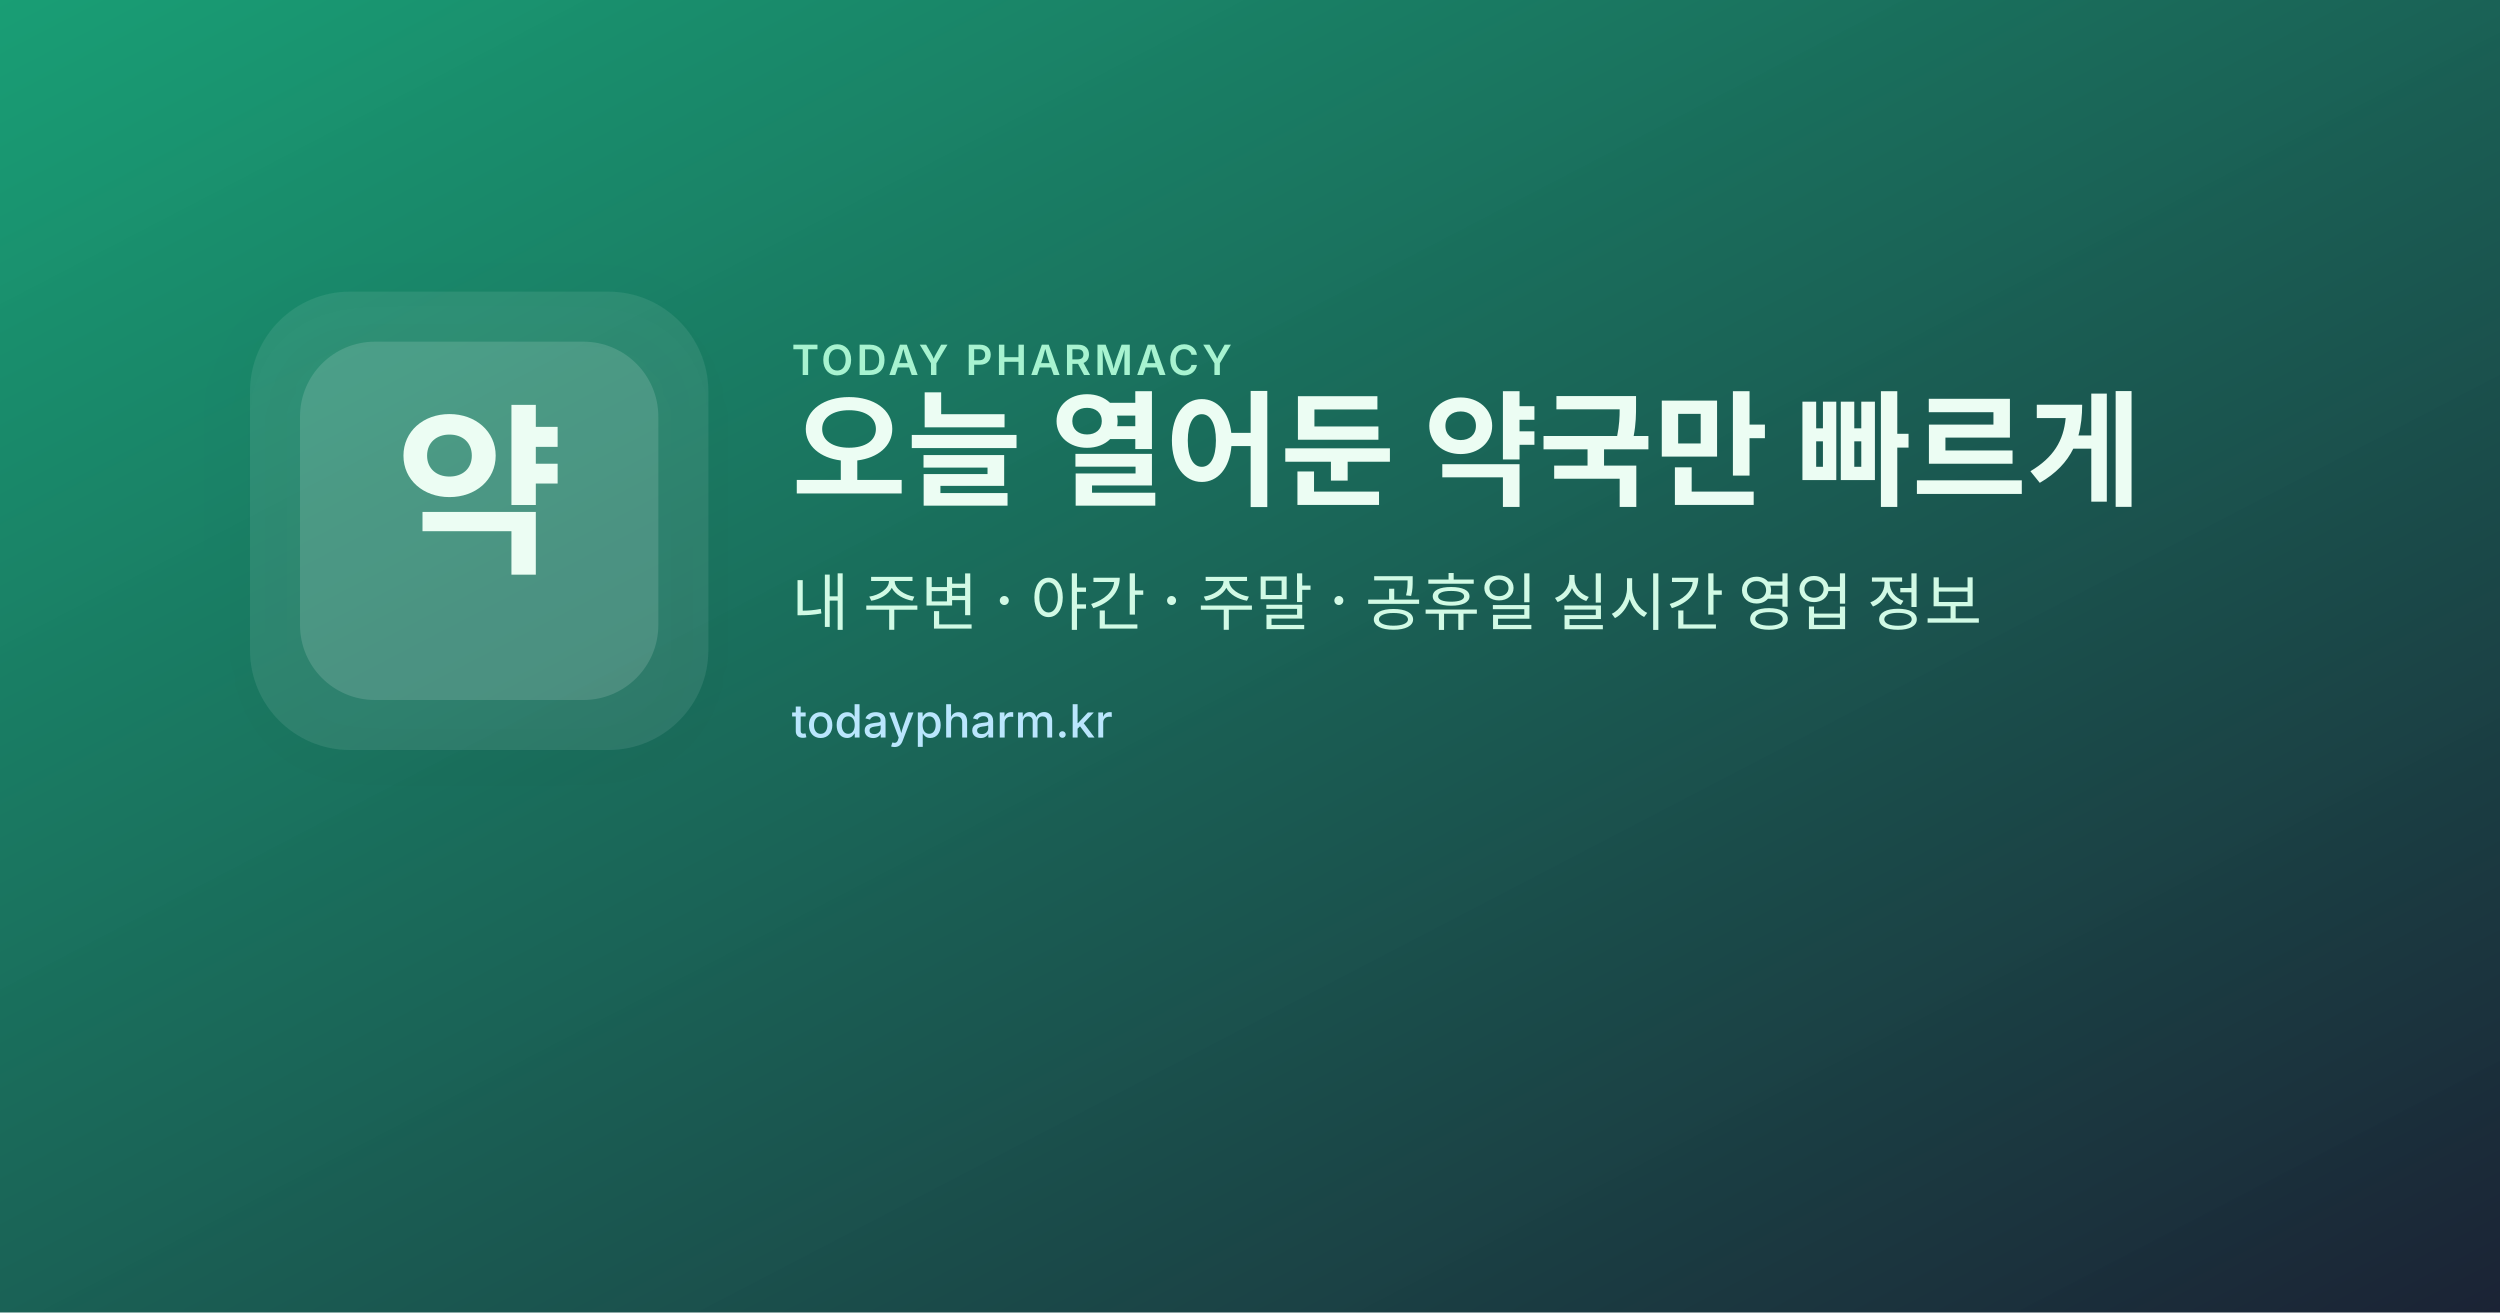
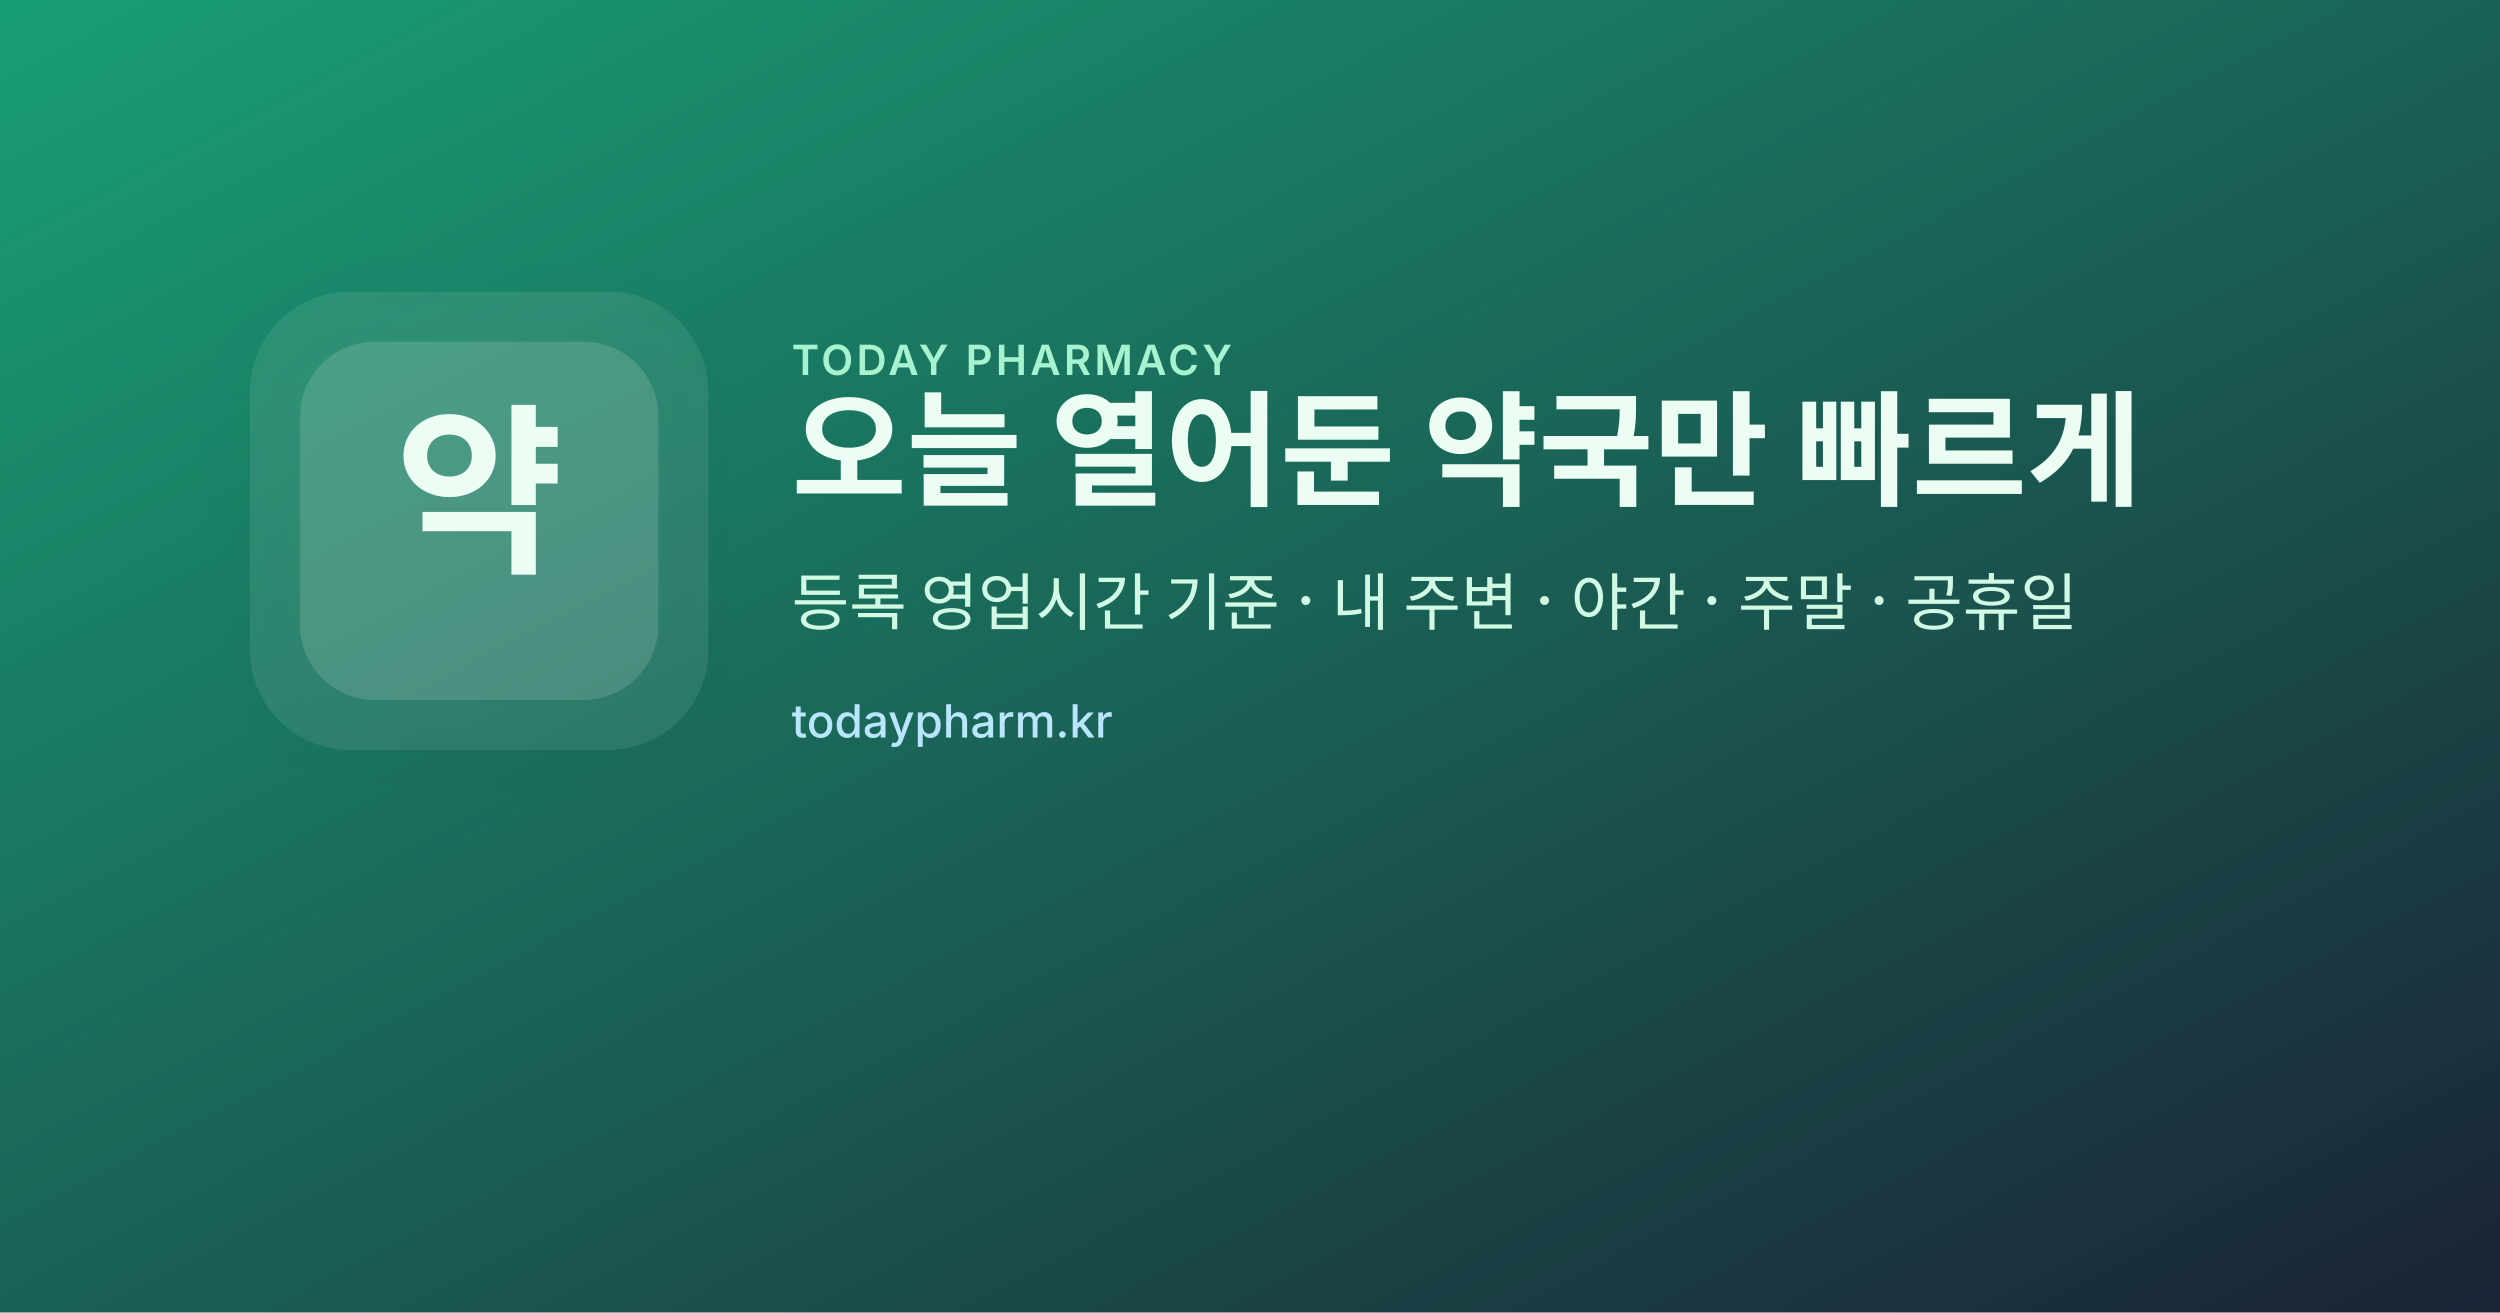
<svg xmlns="http://www.w3.org/2000/svg" width="1200" height="630" viewBox="0 0 1200 630">
  <defs>
    <linearGradient id="g" x1="0%" y1="0%" x2="100%" y2="100%">
      <stop offset="0%" stop-color="#059669" stop-opacity="0.92" />
      <stop offset="100%" stop-color="#0f172a" stop-opacity="0.95" />
    </linearGradient>
    <filter id="shadow" x="-10%" y="-10%" width="120%" height="120%">
      <feDropShadow dx="0" dy="8" stdDeviation="16" flood-color="#000000" flood-opacity="0.25" />
    </filter>
  </defs>
  <rect width="1200" height="630" fill="url(#g)" />
  <g transform="translate(120 140)" fill="#ecfdf3">
    <rect x="0" y="0" width="220" height="220" rx="48" fill="rgba(255,255,255,0.08)" filter="url(#shadow)" />
    <rect x="24" y="24" width="172" height="172" rx="36" fill="rgba(255,255,255,0.14)" />
    <text x="110" y="128" text-anchor="middle" font-family="Pretendard, -apple-system, 'Segoe UI', sans-serif" font-size="88" font-weight="700" fill="#ecfdf3">약</text>
  </g>
  <g transform="translate(380 180)">
    <text x="0" y="0" font-family="Pretendard, -apple-system, 'Segoe UI', sans-serif" font-size="20" font-weight="600" letter-spacing="0.08em" fill="#a7f3d0">
      TODAY PHARMACY
    </text>
    <text x="0" y="58" font-family="Pretendard, -apple-system, 'Segoe UI', sans-serif" font-size="60" font-weight="800" fill="#ecfdf3">
      오늘 열어둔 약국만 빠르게
    </text>
    <text x="0" y="120" font-family="Pretendard, -apple-system, 'Segoe UI', sans-serif" font-size="30" font-weight="500" fill="#d1fae5">
-       내 주변 · 야간 · 주말 · 공휴일 실시간 영업 정보
+       등록 영업시간 기준 · 내 주변 · 야간 · 주말 · 공휴일
    </text>
    <text x="0" y="174" font-family="Pretendard, -apple-system, 'Segoe UI', sans-serif" font-size="22" font-weight="500" fill="#bae6fd">
      todaypharm.kr
    </text>
  </g>
</svg>
